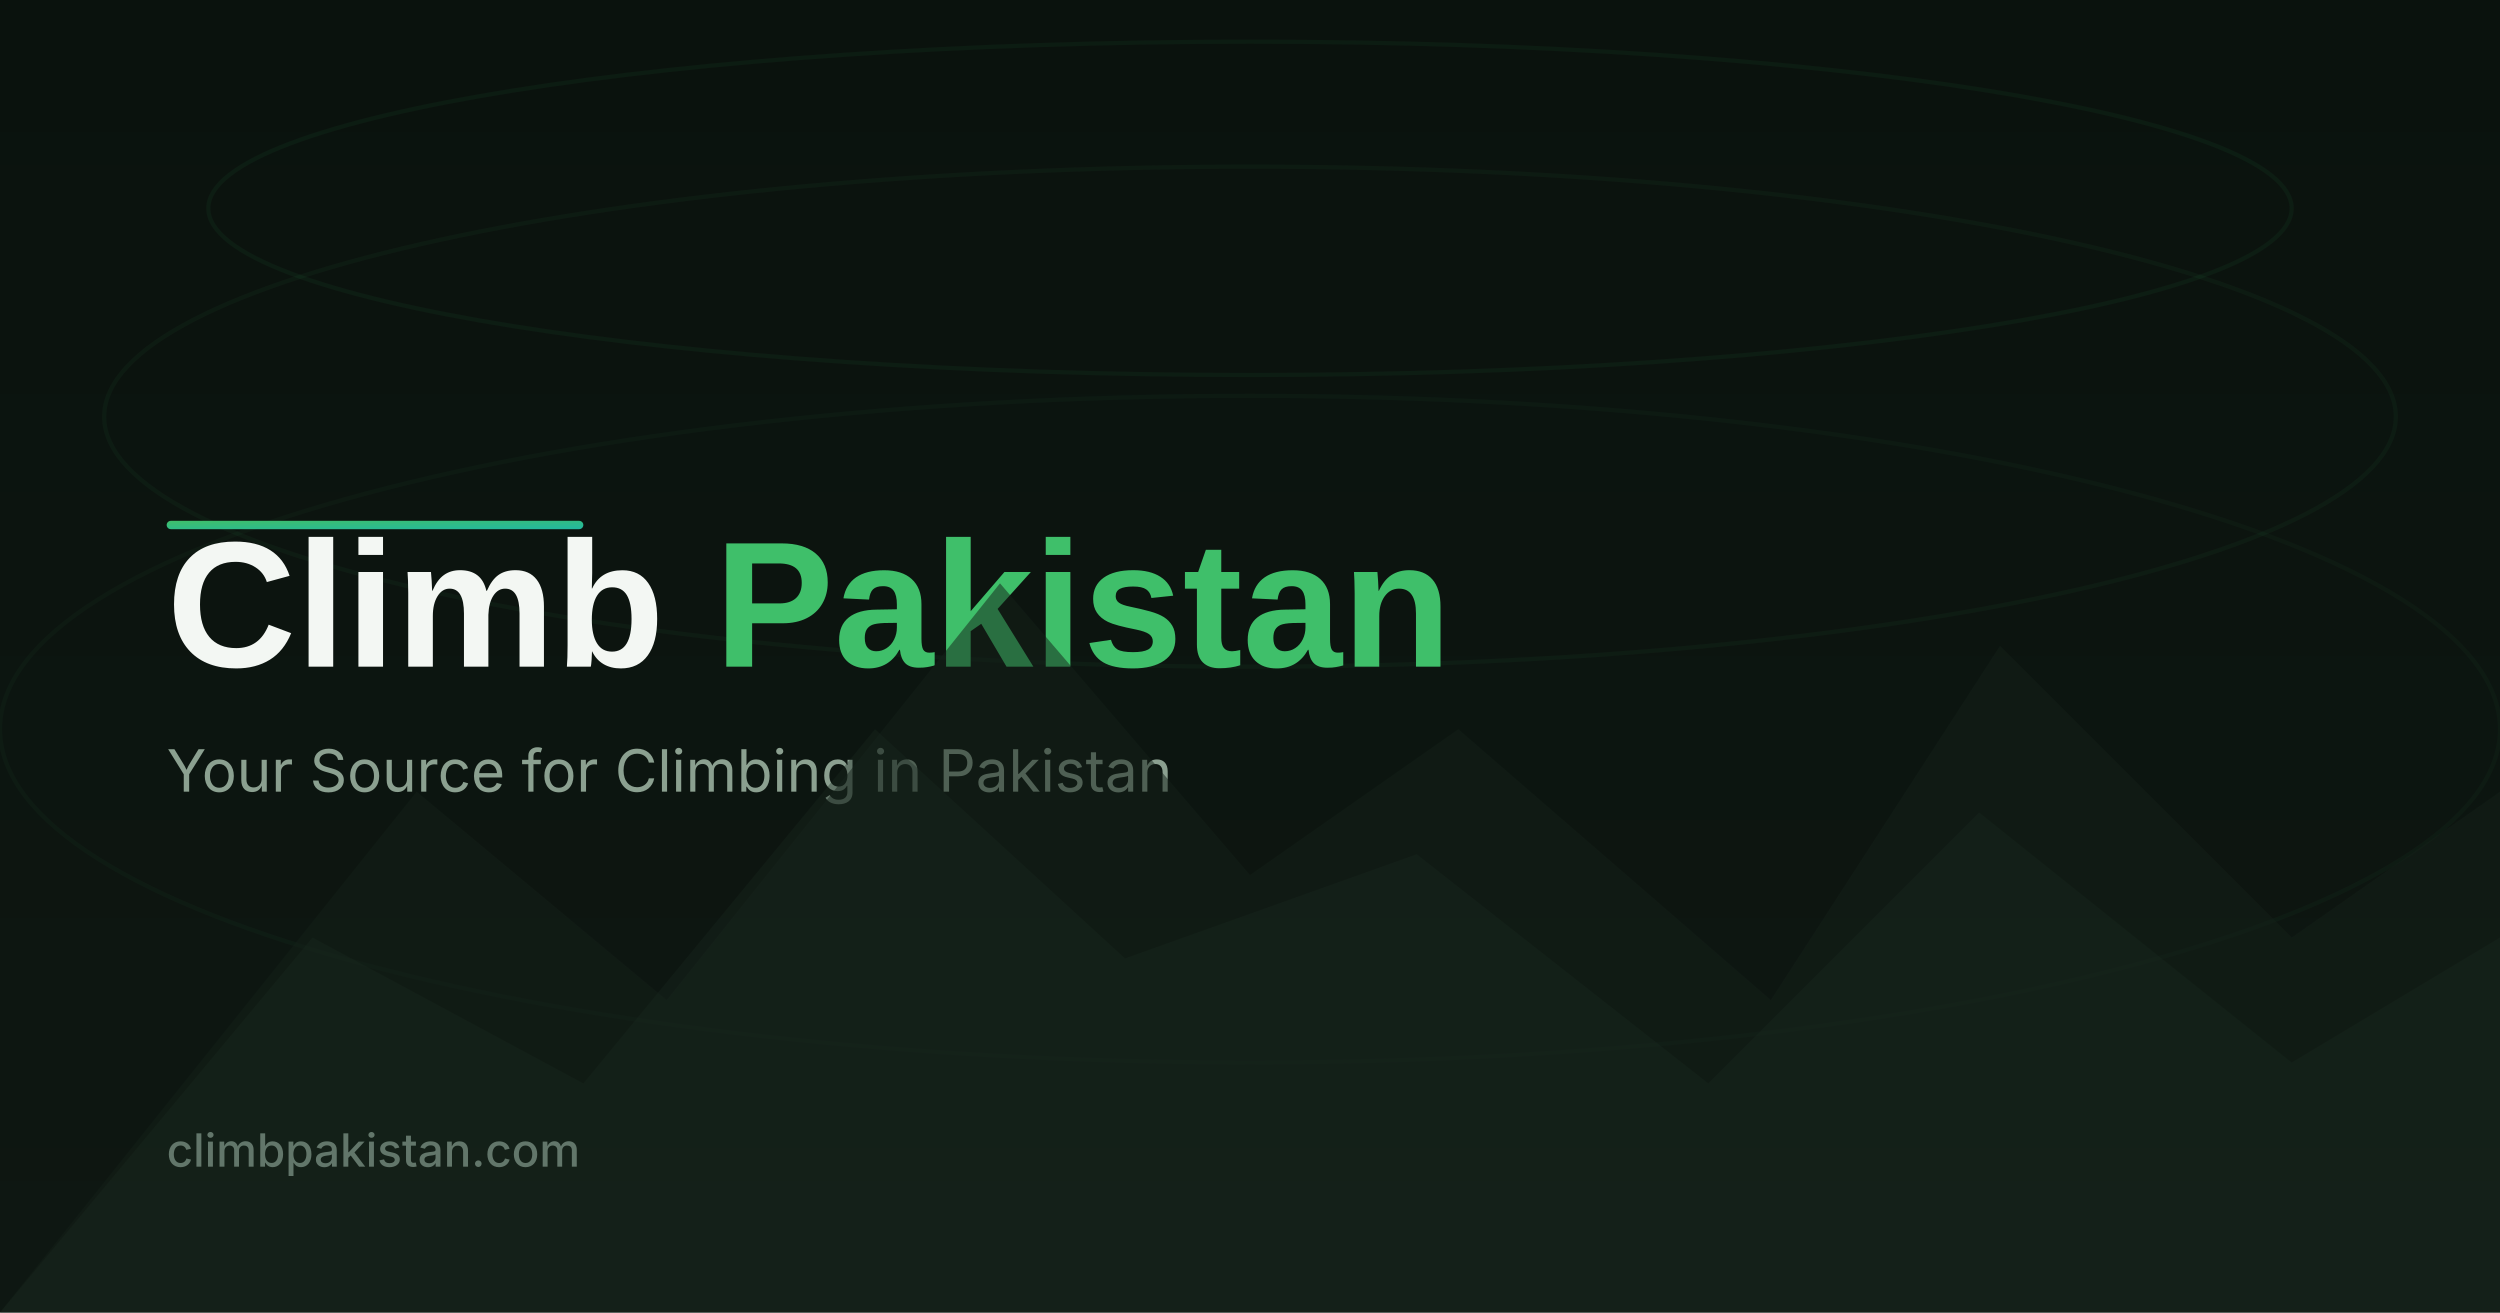
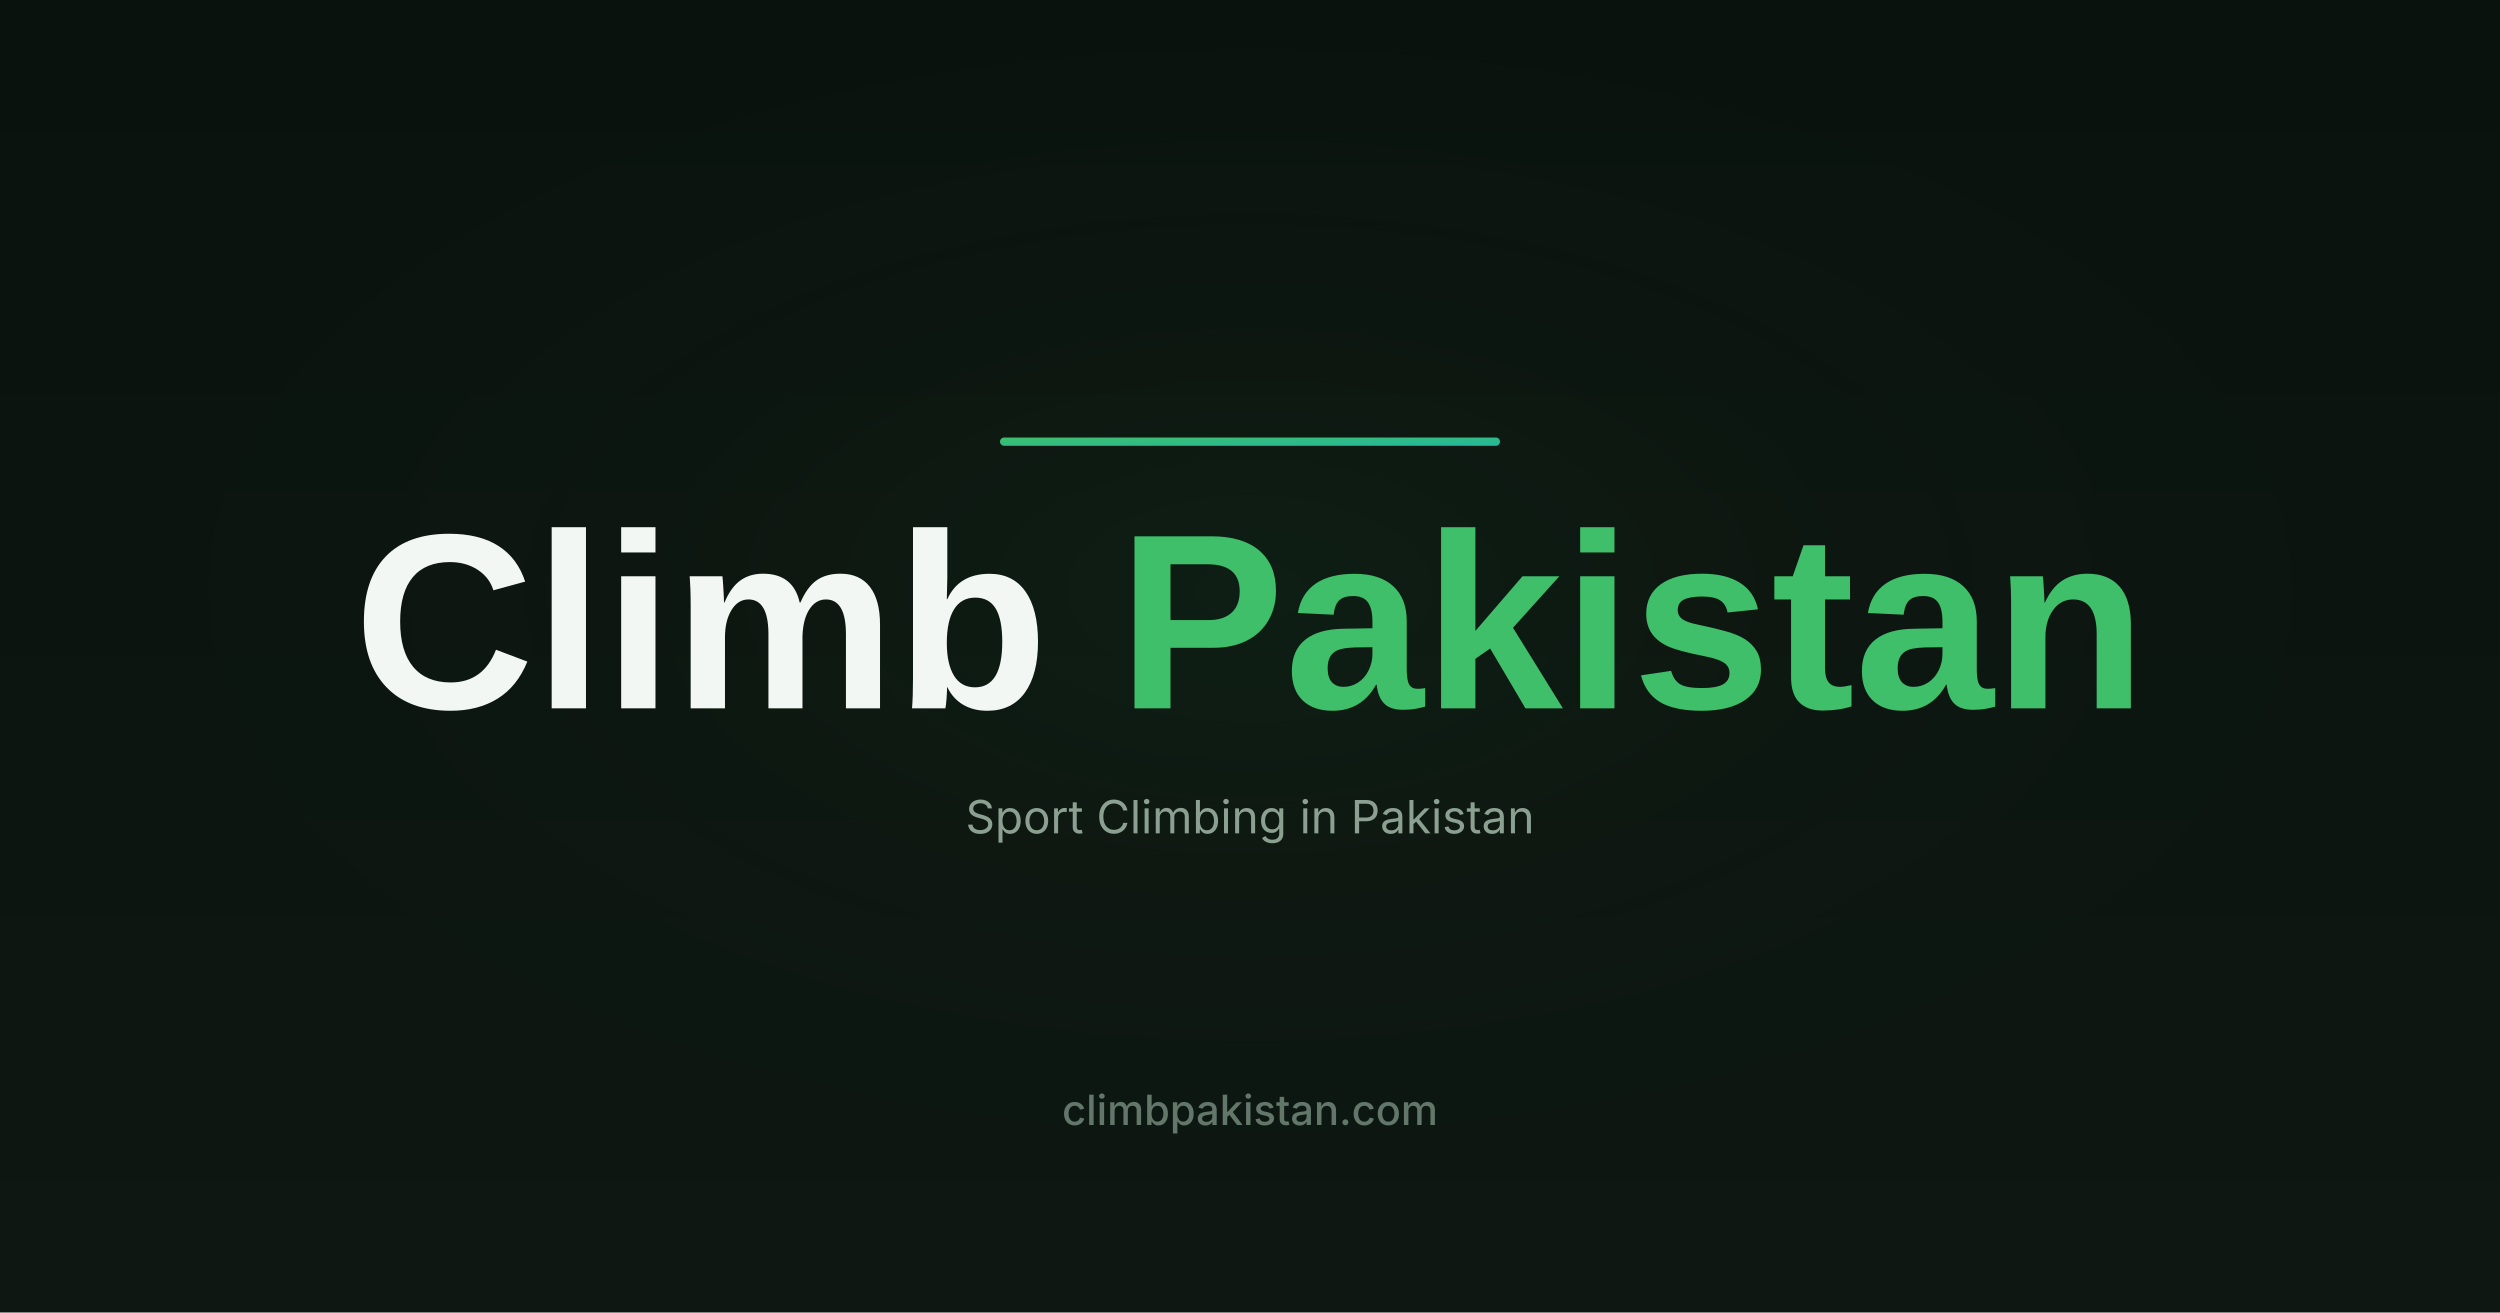
<svg xmlns="http://www.w3.org/2000/svg" viewBox="0 0 1200 630" width="1200" height="630">
  <defs>
    <linearGradient id="bg" x1="0" y1="0" x2="0" y2="1">
      <stop offset="0%" stop-color="#0a120d" />
      <stop offset="100%" stop-color="#0e1712" />
    </linearGradient>
    <linearGradient id="accent" x1="0" y1="0" x2="1" y2="1">
      <stop offset="0%" stop-color="#3fbf6a" />
      <stop offset="100%" stop-color="#22b8a0" />
    </linearGradient>
+     <radialGradient id="glow" cx="50%" cy="45%" r="50%">
+       <stop offset="0%" stop-color="#3fbf6a" stop-opacity="0.06" />
+       <stop offset="100%" stop-color="#0a120d" stop-opacity="0" />
+     </radialGradient>
  </defs>
  <rect width="1200" height="630" fill="url(#bg)" />
-   <ellipse cx="600" cy="100" rx="500" ry="80" fill="none" stroke="#3fbf6a" stroke-opacity="0.06" stroke-width="2" />
-   <ellipse cx="600" cy="200" rx="550" ry="120" fill="none" stroke="#3fbf6a" stroke-opacity="0.05" stroke-width="2" />
-   <ellipse cx="600" cy="350" rx="600" ry="160" fill="none" stroke="#3fbf6a" stroke-opacity="0.04" stroke-width="2" />
-   <rect x="80" y="250" width="200" height="4" rx="2" fill="url(#accent)" />
-   <text x="80" y="320" font-family="Oswald, Arial, sans-serif" font-size="86" font-weight="700" fill="#f3f7f3" letter-spacing="0.02">
+   <rect width="1200" height="630" fill="url(#glow)" />
+   <rect x="480" y="210" width="240" height="4" rx="2" fill="url(#accent)" />
+   <text x="600" y="340" font-family="Oswald, Arial, sans-serif" font-size="120" font-weight="700" fill="#f3f7f3" text-anchor="middle" letter-spacing="0.02">
    Climb
    <tspan fill="#3fbf6a"> Pakistan</tspan>
  </text>
-   <text x="80" y="380" font-family="Inter, Arial, sans-serif" font-size="28" font-weight="400" fill="#8ba090" letter-spacing="0.01">
-     Your Source for Climbing in Pakistan
+   <text x="600" y="400" font-family="Inter, Arial, sans-serif" font-size="22" font-weight="400" fill="#8ba090" text-anchor="middle" letter-spacing="0.01">
+     Sport Climbing in Pakistan
  </text>
-   <path d="M0 630 L200 380 L320 480 L480 280 L600 420 L700 350 L850 480 L960 310 L1100 450 L1200 380 L1200 630 Z" fill="#131f18" opacity="0.5" />
-   <path d="M0 630 L150 450 L280 520 L420 350 L540 460 L680 410 L820 520 L950 390 L1100 510 L1200 450 L1200 630 Z" fill="#19281f" opacity="0.35" />
-   <text x="80" y="560" font-family="Inter, Arial, sans-serif" font-size="22" font-weight="500" fill="#62766a">
+   <text x="600" y="540" font-family="Inter, Arial, sans-serif" font-size="20" font-weight="500" fill="#62766a" text-anchor="middle">
    climbpakistan.com
  </text>
</svg>
